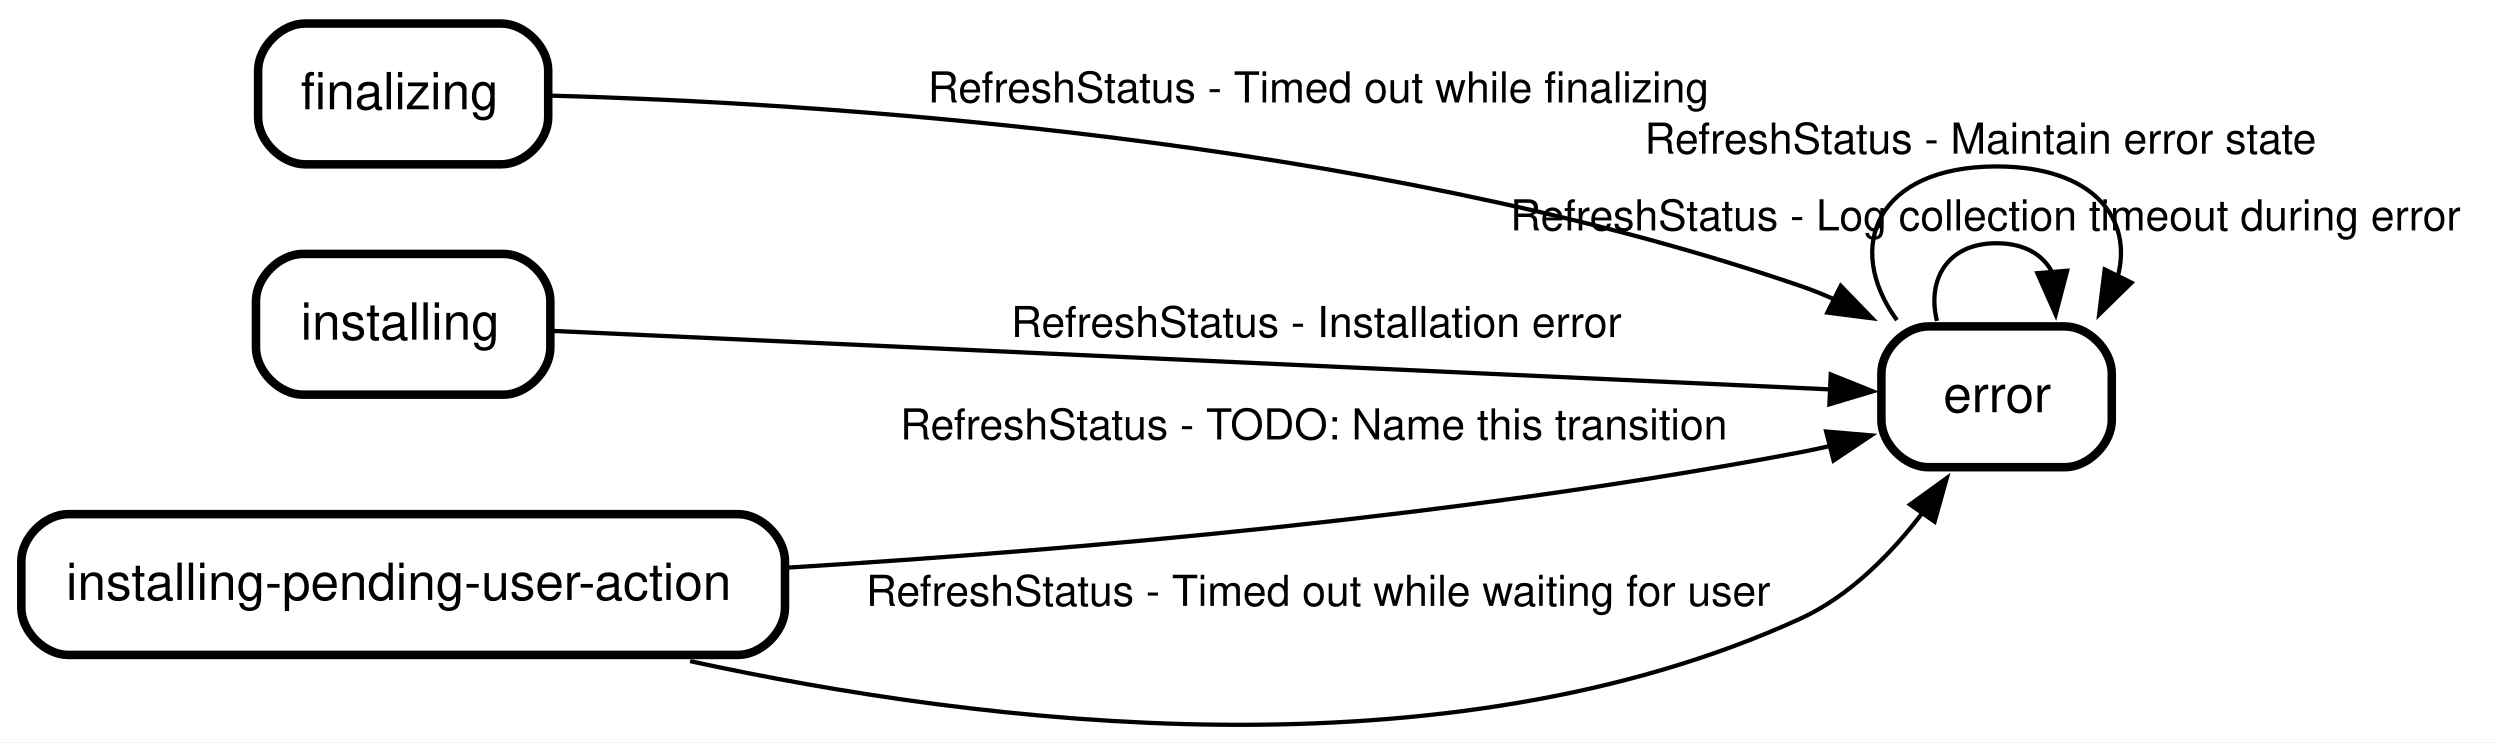
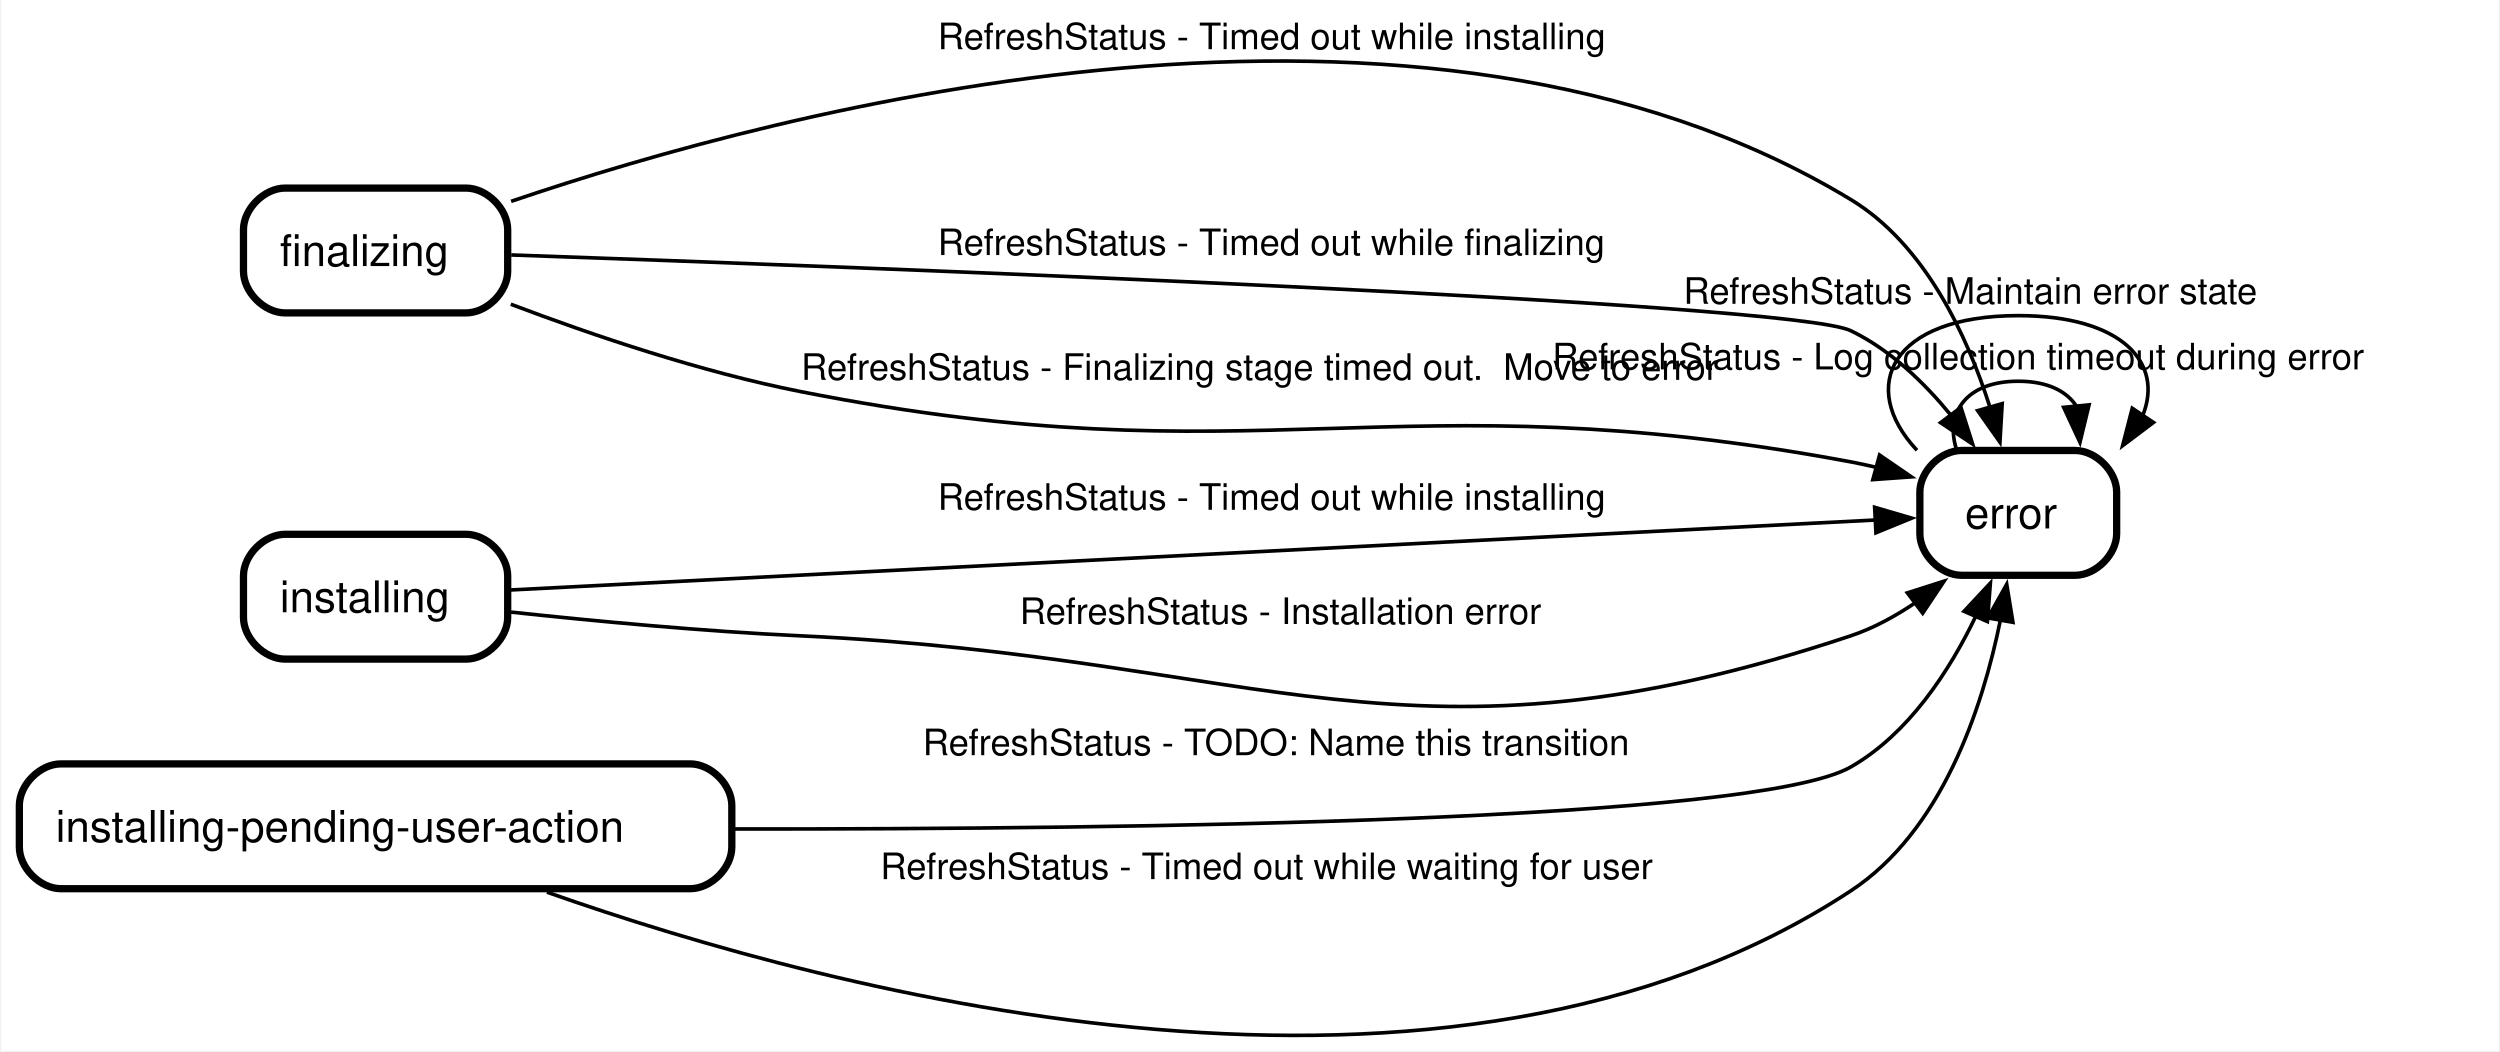
- <svg xmlns="http://www.w3.org/2000/svg" width="586pt" height="174pt" viewBox="0.00 0.00 586.00 173.97">
-   <g id="graph0" class="graph" transform="scale(1 1) rotate(0) translate(4 169.97)">
-     <polygon fill="white" stroke="none" points="-4,4 -4,-169.97 582,-169.97 582,4 -4,4" />
+ <svg xmlns="http://www.w3.org/2000/svg" width="685pt" height="288pt" viewBox="0.00 0.00 685.38 288.42">
+   <g id="graph0" class="graph" transform="scale(1 1) rotate(0) translate(4 284.42)">
+     <polygon fill="white" stroke="none" points="-4,4 -4,-284.42 681.38,-284.42 681.38,4 -4,4" />
    <g id="node1" class="node state regular">
-       <polygon fill="#ffffff" fill-opacity="0.004" stroke="none" stroke-width="2" points="492,-94.97 436,-94.97 436,-58.97 492,-58.97 492,-94.97" />
-       <text text-anchor="start" x="451.5" y="-73.37" font-family="Helvetica,sans-Serif" font-size="12.00">error</text>
-       <path fill="none" stroke="black" stroke-width="2" d="M448,-60.47C448,-60.47 480,-60.47 480,-60.47 485.5,-60.47 491,-65.97 491,-71.47 491,-71.47 491,-82.47 491,-82.47 491,-87.97 485.5,-93.47 480,-93.47 480,-93.47 448,-93.47 448,-93.47 442.5,-93.47 437,-87.97 437,-82.47 437,-82.47 437,-71.47 437,-71.47 437,-65.97 442.5,-60.47 448,-60.47" />
+       <polygon fill="#ffffff" fill-opacity="0.004" stroke="none" stroke-width="2" points="577.5,-161.81 521.5,-161.81 521.5,-125.56 577.5,-125.56 577.5,-161.81" />
+       <text text-anchor="start" x="534.88" y="-139.41" font-family="Helvetica,sans-Serif" font-size="12.00">error</text>
+       <path fill="none" stroke="black" stroke-width="2" d="M533.92,-126.56C533.92,-126.56 565.08,-126.56 565.08,-126.56 570.79,-126.56 576.5,-132.27 576.5,-137.98 576.5,-137.98 576.5,-149.4 576.5,-149.4 576.5,-155.1 570.79,-160.81 565.08,-160.81 565.08,-160.81 533.92,-160.81 533.92,-160.81 528.21,-160.81 522.5,-155.1 522.5,-149.4 522.5,-149.4 522.5,-137.98 522.5,-137.98 522.5,-132.27 528.21,-126.56 533.92,-126.56" />
+     </g>
+     <g id="edge1" class="edge transition">
+       <path fill="none" stroke="black" d="M532.42,-161.53C529.52,-171.1 535.21,-179.81 549.5,-179.81 557.54,-179.81 562.85,-177.05 565.45,-172.94" />
+       <polygon fill="black" stroke="black" points="568.93,-173.33 566.43,-163.04 561.96,-172.64 568.93,-173.33" />
+       <text text-anchor="start" x="421.62" y="-183.06" font-family="Helvetica,sans-Serif" font-size="10.00">RefreshStatus - Log collection timeout during error   </text>
+     </g>
+     <g id="edge2" class="edge transition">
+       <path fill="none" stroke="black" d="M521.7,-160.87C505.35,-178.35 514.62,-197.81 549.5,-197.81 578.11,-197.81 589.49,-184.72 583.63,-170.36" />
+       <polygon fill="black" stroke="black" points="586.6,-168.5 578.14,-162.13 580.78,-172.39 586.6,-168.5" />
+       <text text-anchor="start" x="457.62" y="-201.06" font-family="Helvetica,sans-Serif" font-size="10.00">RefreshStatus - Maintain error state   </text>
+     </g>
+     <g id="node2" class="node state regular">
+       <polygon fill="#ffffff" fill-opacity="0.004" stroke="none" stroke-width="2" points="136,-233.81 61.5,-233.81 61.5,-197.56 136,-197.56 136,-233.81" />
+       <text text-anchor="start" x="72.5" y="-211.41" font-family="Helvetica,sans-Serif" font-size="12.00">finalizing</text>
+       <path fill="none" stroke="black" stroke-width="2" d="M73.92,-198.56C73.92,-198.56 123.58,-198.56 123.58,-198.56 129.29,-198.56 135,-204.27 135,-209.98 135,-209.98 135,-221.4 135,-221.4 135,-227.1 129.29,-232.81 123.58,-232.81 123.58,-232.81 73.92,-232.81 73.92,-232.81 68.21,-232.81 62.5,-227.1 62.5,-221.4 62.5,-221.4 62.5,-209.98 62.5,-209.98 62.5,-204.27 68.21,-198.56 73.92,-198.56" />
+     </g>
+     <g id="edge3" class="edge transition">
+       <path fill="none" stroke="black" d="M135.94,-229.17C210.82,-254.62 385.6,-301.06 503.5,-229.69 523.87,-217.36 535.46,-192.45 541.76,-172.59" />
+       <polygon fill="black" stroke="black" points="545.09,-173.66 544.47,-163.08 538.36,-171.74 545.09,-173.66" />
+       <text text-anchor="start" x="253" y="-270.92" font-family="Helvetica,sans-Serif" font-size="10.00">RefreshStatus - Timed out while installing   </text>
+     </g>
+     <g id="edge4" class="edge transition">
+       <path fill="none" stroke="black" d="M135.97,-214.46C232.02,-211.12 487.07,-201.54 503.5,-193.69 514.29,-188.52 523.65,-179.49 531,-170.51" />
+       <polygon fill="black" stroke="black" points="533.77,-172.64 536.99,-162.54 528.18,-168.43 533.77,-172.64" />
+       <text text-anchor="start" x="253" y="-214.42" font-family="Helvetica,sans-Serif" font-size="10.00">RefreshStatus - Timed out while finalizing   </text>
    </g>
    <g id="edge5" class="edge transition">
-       <path fill="none" stroke="black" d="M450.02,-94.76C447.65,-104.29 452.31,-112.97 464,-112.97 470.58,-112.97 474.93,-110.23 477.05,-106.13" />
-       <polygon fill="black" stroke="black" points="480.53,-106.52 477.85,-96.26 473.56,-105.95 480.53,-106.52" />
-       <text text-anchor="start" x="350" y="-115.97" font-family="Helvetica,sans-Serif" font-size="10.00">RefreshStatus - Log collection timeout during error   </text>
+       <path fill="none" stroke="black" d="M135.85,-200.94C158.37,-192.41 188.16,-182.33 215.5,-176.94 341.36,-152.09 377.38,-181.18 503.5,-157.69 505.83,-157.25 508.2,-156.74 510.58,-156.17" />
+       <polygon fill="black" stroke="black" points="511.44,-159.56 520.17,-153.57 509.6,-152.81 511.44,-159.56" />
+       <text text-anchor="start" x="215.5" y="-180.19" font-family="Helvetica,sans-Serif" font-size="10.00">RefreshStatus - Finalizing stage timed out.  Move to error   </text>
+     </g>
+     <g id="node3" class="node state regular">
+       <polygon fill="#ffffff" fill-opacity="0.004" stroke="none" stroke-width="2" points="136,-138.81 61.5,-138.81 61.5,-102.56 136,-102.56 136,-138.81" />
+       <text text-anchor="start" x="72.5" y="-116.41" font-family="Helvetica,sans-Serif" font-size="12.00">installing</text>
+       <path fill="none" stroke="black" stroke-width="2" d="M73.92,-103.56C73.92,-103.56 123.58,-103.56 123.58,-103.56 129.29,-103.56 135,-109.27 135,-114.98 135,-114.98 135,-126.4 135,-126.4 135,-132.1 129.29,-137.81 123.58,-137.81 123.58,-137.81 73.92,-137.81 73.92,-137.81 68.21,-137.81 62.5,-132.1 62.5,-126.4 62.5,-126.4 62.5,-114.98 62.5,-114.98 62.5,-109.27 68.21,-103.56 73.92,-103.56" />
    </g>
    <g id="edge6" class="edge transition">
-       <path fill="none" stroke="black" d="M440.63,-94.95C428.12,-112.17 435.91,-130.97 464,-130.97 486.61,-130.97 496.07,-118.8 492.38,-105.07" />
-       <polygon fill="black" stroke="black" points="495.62,-103.72 488.05,-96.31 489.34,-106.82 495.62,-103.72" />
-       <text text-anchor="start" x="381.5" y="-133.97" font-family="Helvetica,sans-Serif" font-size="10.00">RefreshStatus - Maintain error state   </text>
+       <path fill="none" stroke="black" d="M135.71,-122.53C219.06,-126.8 424.8,-137.35 510.29,-141.73" />
+       <polygon fill="black" stroke="black" points="510.09,-145.22 520.26,-142.24 510.45,-138.23 510.09,-145.22" />
+       <text text-anchor="start" x="253" y="-144.54" font-family="Helvetica,sans-Serif" font-size="10.00">RefreshStatus - Timed out while installing   </text>
    </g>
-     <g id="node2" class="node state regular">
-       <polygon fill="#ffffff" fill-opacity="0.004" stroke="none" stroke-width="2" points="125.5,-165.97 55.5,-165.97 55.5,-129.97 125.5,-129.97 125.5,-165.97" />
-       <text text-anchor="start" x="66.5" y="-144.37" font-family="Helvetica,sans-Serif" font-size="12.00">finalizing</text>
-       <path fill="none" stroke="black" stroke-width="2" d="M67.5,-131.47C67.5,-131.47 113.5,-131.47 113.5,-131.47 119,-131.47 124.5,-136.97 124.5,-142.47 124.5,-142.47 124.5,-153.47 124.5,-153.47 124.5,-158.97 119,-164.47 113.5,-164.47 113.5,-164.47 67.5,-164.47 67.5,-164.47 62,-164.47 56.5,-158.97 56.5,-153.47 56.5,-153.47 56.5,-142.47 56.5,-142.47 56.5,-136.97 62,-131.47 67.5,-131.47" />
-     </g>
-     <g id="edge3" class="edge transition">
-       <path fill="none" stroke="black" d="M125.39,-147.56C185.81,-145.91 315.43,-138.16 418,-102.97 420.69,-102.05 423.4,-100.96 426.08,-99.76" />
-       <polygon fill="black" stroke="black" points="427.47,-102.98 434.85,-95.37 424.34,-96.72 427.47,-102.98" />
-       <text text-anchor="start" x="213.5" y="-145.97" font-family="Helvetica,sans-Serif" font-size="10.00">RefreshStatus - Timed out while finalizing   </text>
-     </g>
-     <g id="node3" class="node state regular">
-       <polygon fill="#ffffff" fill-opacity="0.004" stroke="none" stroke-width="2" points="126,-111.97 55,-111.97 55,-75.97 126,-75.97 126,-111.97" />
-       <text text-anchor="start" x="66.5" y="-90.37" font-family="Helvetica,sans-Serif" font-size="12.00">installing</text>
-       <path fill="none" stroke="black" stroke-width="2" d="M67,-77.47C67,-77.47 114,-77.47 114,-77.47 119.5,-77.47 125,-82.97 125,-88.47 125,-88.47 125,-99.47 125,-99.47 125,-104.97 119.5,-110.47 114,-110.47 114,-110.47 67,-110.47 67,-110.47 61.5,-110.47 56,-104.97 56,-99.47 56,-99.47 56,-88.47 56,-88.47 56,-82.97 61.5,-77.47 67,-77.47" />
-     </g>
-     <g id="edge4" class="edge transition">
-       <path fill="none" stroke="black" d="M125.78,-92.41C195.38,-89.22 352.74,-82.02 425.19,-78.7" />
-       <polygon fill="black" stroke="black" points="425.13,-82.21 434.96,-78.26 424.81,-75.22 425.13,-82.21" />
-       <text text-anchor="start" x="233" y="-90.97" font-family="Helvetica,sans-Serif" font-size="10.00">RefreshStatus - Installation error   </text>
+     <g id="edge7" class="edge transition">
+       <path fill="none" stroke="black" d="M135.92,-116.46C158.72,-114.01 188.79,-111.17 215.5,-109.94 343.36,-104.01 382.07,-69.46 503.5,-109.94 509.79,-112.03 515.91,-115.39 521.51,-119.2" />
+       <polygon fill="black" stroke="black" points="519.07,-121.74 529.16,-124.96 523.28,-116.15 519.07,-121.74" />
+       <text text-anchor="start" x="275.5" y="-113.19" font-family="Helvetica,sans-Serif" font-size="10.00">RefreshStatus - Installation error   </text>
    </g>
    <g id="node4" class="node state regular">
-       <polygon fill="#ffffff" fill-opacity="0.004" stroke="none" stroke-width="2" points="181,-50.97 0,-50.97 0,-14.97 181,-14.97 181,-50.97" />
-       <text text-anchor="start" x="11.5" y="-29.37" font-family="Helvetica,sans-Serif" font-size="12.00">installing-pending-user-action</text>
-       <path fill="none" stroke="black" stroke-width="2" d="M12,-16.47C12,-16.47 169,-16.47 169,-16.47 174.5,-16.47 180,-21.97 180,-27.47 180,-27.47 180,-38.47 180,-38.47 180,-43.97 174.5,-49.47 169,-49.47 169,-49.47 12,-49.47 12,-49.47 6.5,-49.47 1,-43.97 1,-38.47 1,-38.47 1,-27.47 1,-27.47 1,-21.97 6.5,-16.47 12,-16.47" />
+       <polygon fill="#ffffff" fill-opacity="0.004" stroke="none" stroke-width="2" points="197.5,-75.81 0,-75.81 0,-39.56 197.5,-39.56 197.5,-75.81" />
+       <text text-anchor="start" x="11" y="-53.41" font-family="Helvetica,sans-Serif" font-size="12.00">installing-pending-user-action</text>
+       <path fill="none" stroke="black" stroke-width="2" d="M12.42,-40.56C12.42,-40.56 185.08,-40.56 185.08,-40.56 190.79,-40.56 196.5,-46.27 196.5,-51.98 196.5,-51.98 196.5,-63.4 196.5,-63.4 196.5,-69.1 190.79,-74.81 185.08,-74.81 185.08,-74.81 12.42,-74.81 12.42,-74.81 6.71,-74.81 1,-69.1 1,-63.4 1,-63.4 1,-51.98 1,-51.98 1,-46.27 6.71,-40.56 12.42,-40.56" />
    </g>
-     <g id="edge1" class="edge transition">
-       <path fill="none" stroke="black" d="M180.82,-36.95C246.8,-40.98 338.57,-48.87 418,-63.97 420.31,-64.41 422.67,-64.92 425.04,-65.47" />
-       <polygon fill="black" stroke="black" points="424.05,-68.83 434.6,-67.93 425.79,-62.05 424.05,-68.83" />
-       <text text-anchor="start" x="207" y="-66.97" font-family="Helvetica,sans-Serif" font-size="10.00">RefreshStatus - TODO: Name this transition   </text>
+     <g id="edge8" class="edge transition">
+       <path fill="none" stroke="black" d="M197.07,-56.95C308.06,-56.83 477.61,-59.15 503.5,-73.94 519.41,-83.03 530.62,-100.29 537.87,-115.37" />
+       <polygon fill="black" stroke="black" points="534.62,-116.68 541.85,-124.43 541.03,-113.86 534.62,-116.68" />
+       <text text-anchor="start" x="248.88" y="-77.19" font-family="Helvetica,sans-Serif" font-size="10.00">RefreshStatus - TODO: Name this transition   </text>
    </g>
-     <g id="edge2" class="edge transition">
-       <path fill="none" stroke="black" d="M157.76,-15.02C226.24,-0.1 334.59,13.15 418,-24.97 429.6,-30.28 439.36,-40.21 446.79,-49.99" />
-       <polygon fill="black" stroke="black" points="443.73,-51.72 452.32,-57.92 449.47,-47.71 443.73,-51.72" />
-       <text text-anchor="start" x="199" y="-27.97" font-family="Helvetica,sans-Serif" font-size="10.00">RefreshStatus - Timed out while waiting for user   </text>
+     <g id="edge9" class="edge transition">
+       <path fill="none" stroke="black" d="M145.78,-39.61C225.84,-11.41 392.78,32.73 503.5,-39.94 528.47,-56.32 539.65,-89.86 544.62,-114.39" />
+       <polygon fill="black" stroke="black" points="541.15,-114.86 546.33,-124.1 548.04,-113.65 541.15,-114.86" />
+       <text text-anchor="start" x="237.25" y="-43.19" font-family="Helvetica,sans-Serif" font-size="10.00">RefreshStatus - Timed out while waiting for user   </text>
    </g>
  </g>
</svg>
